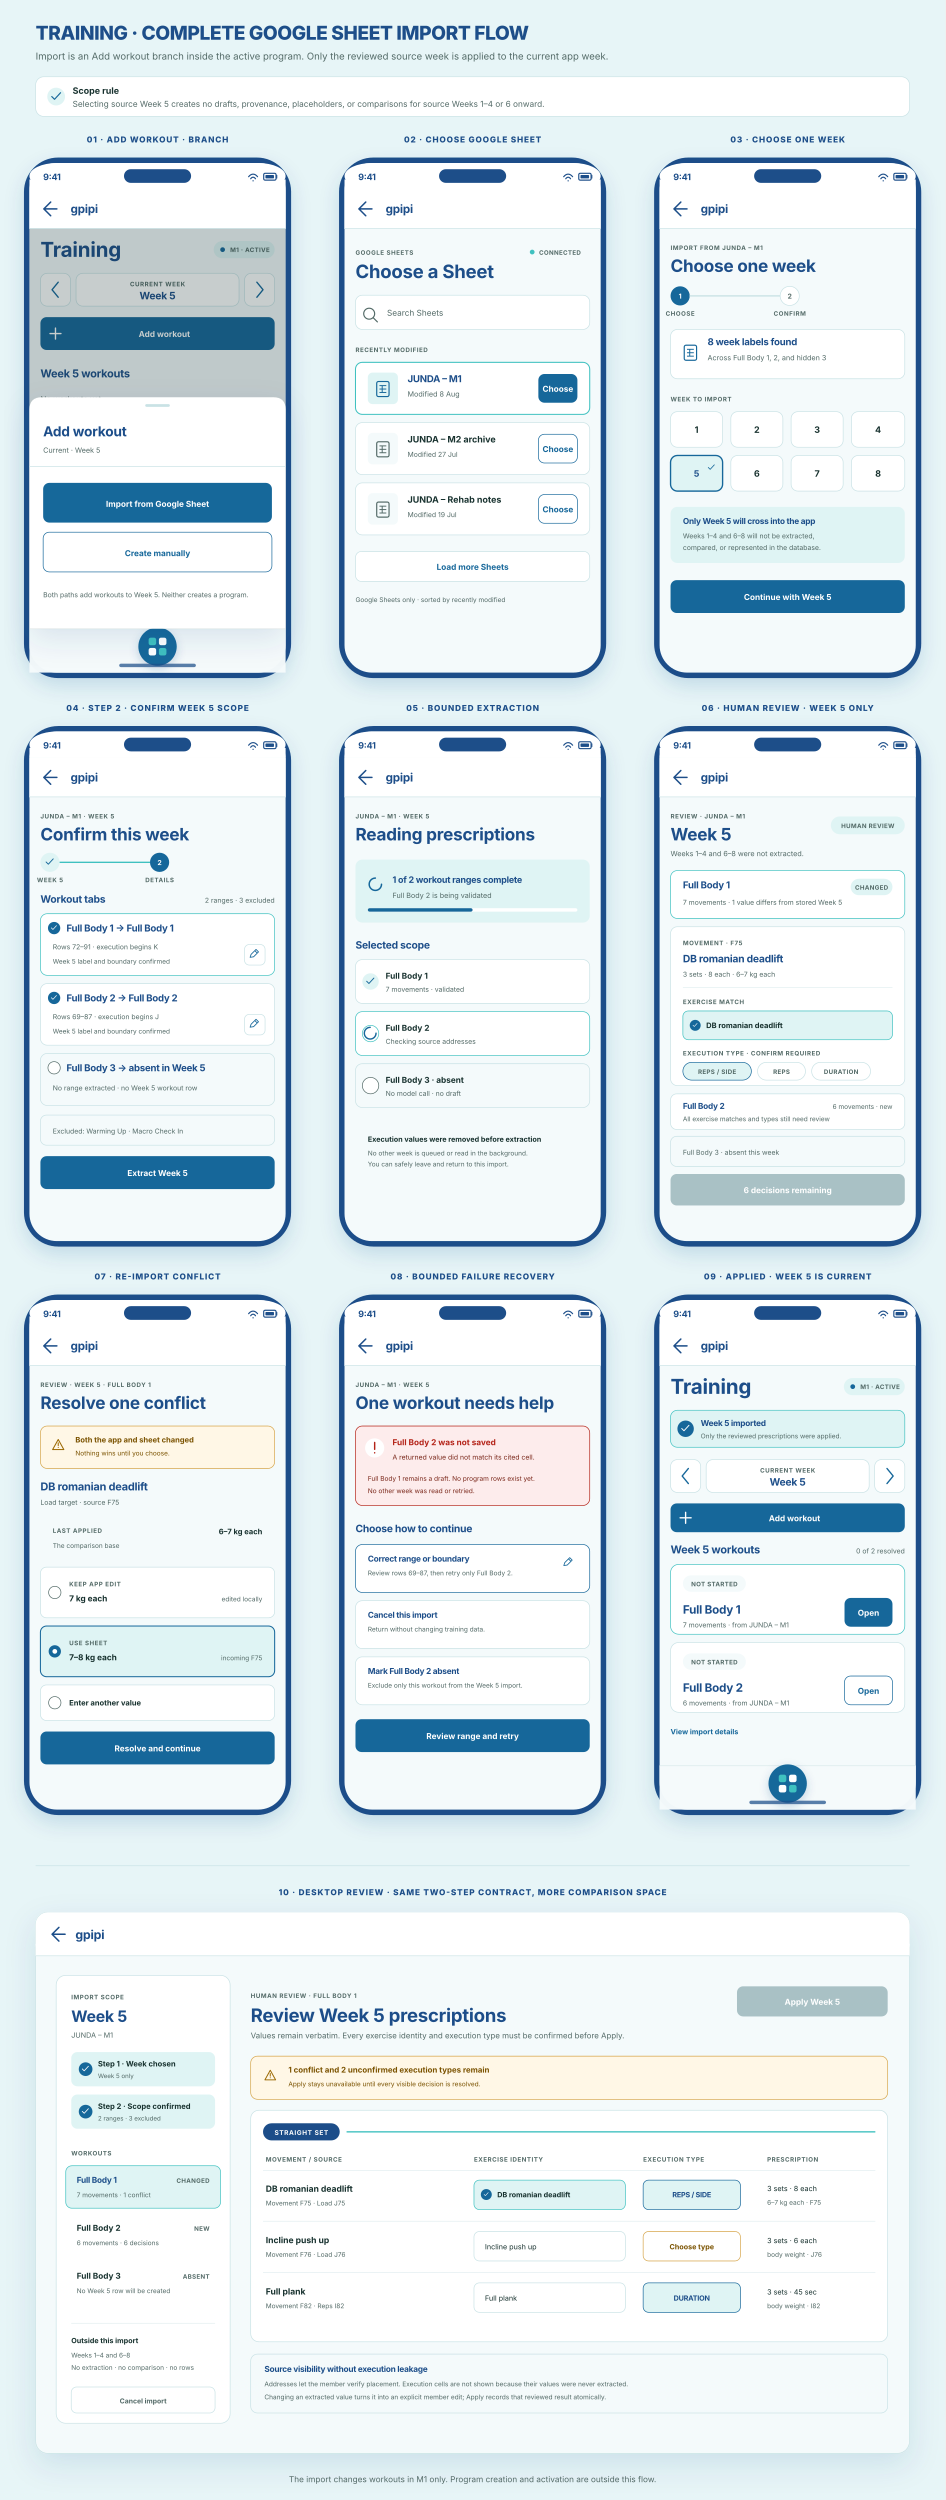
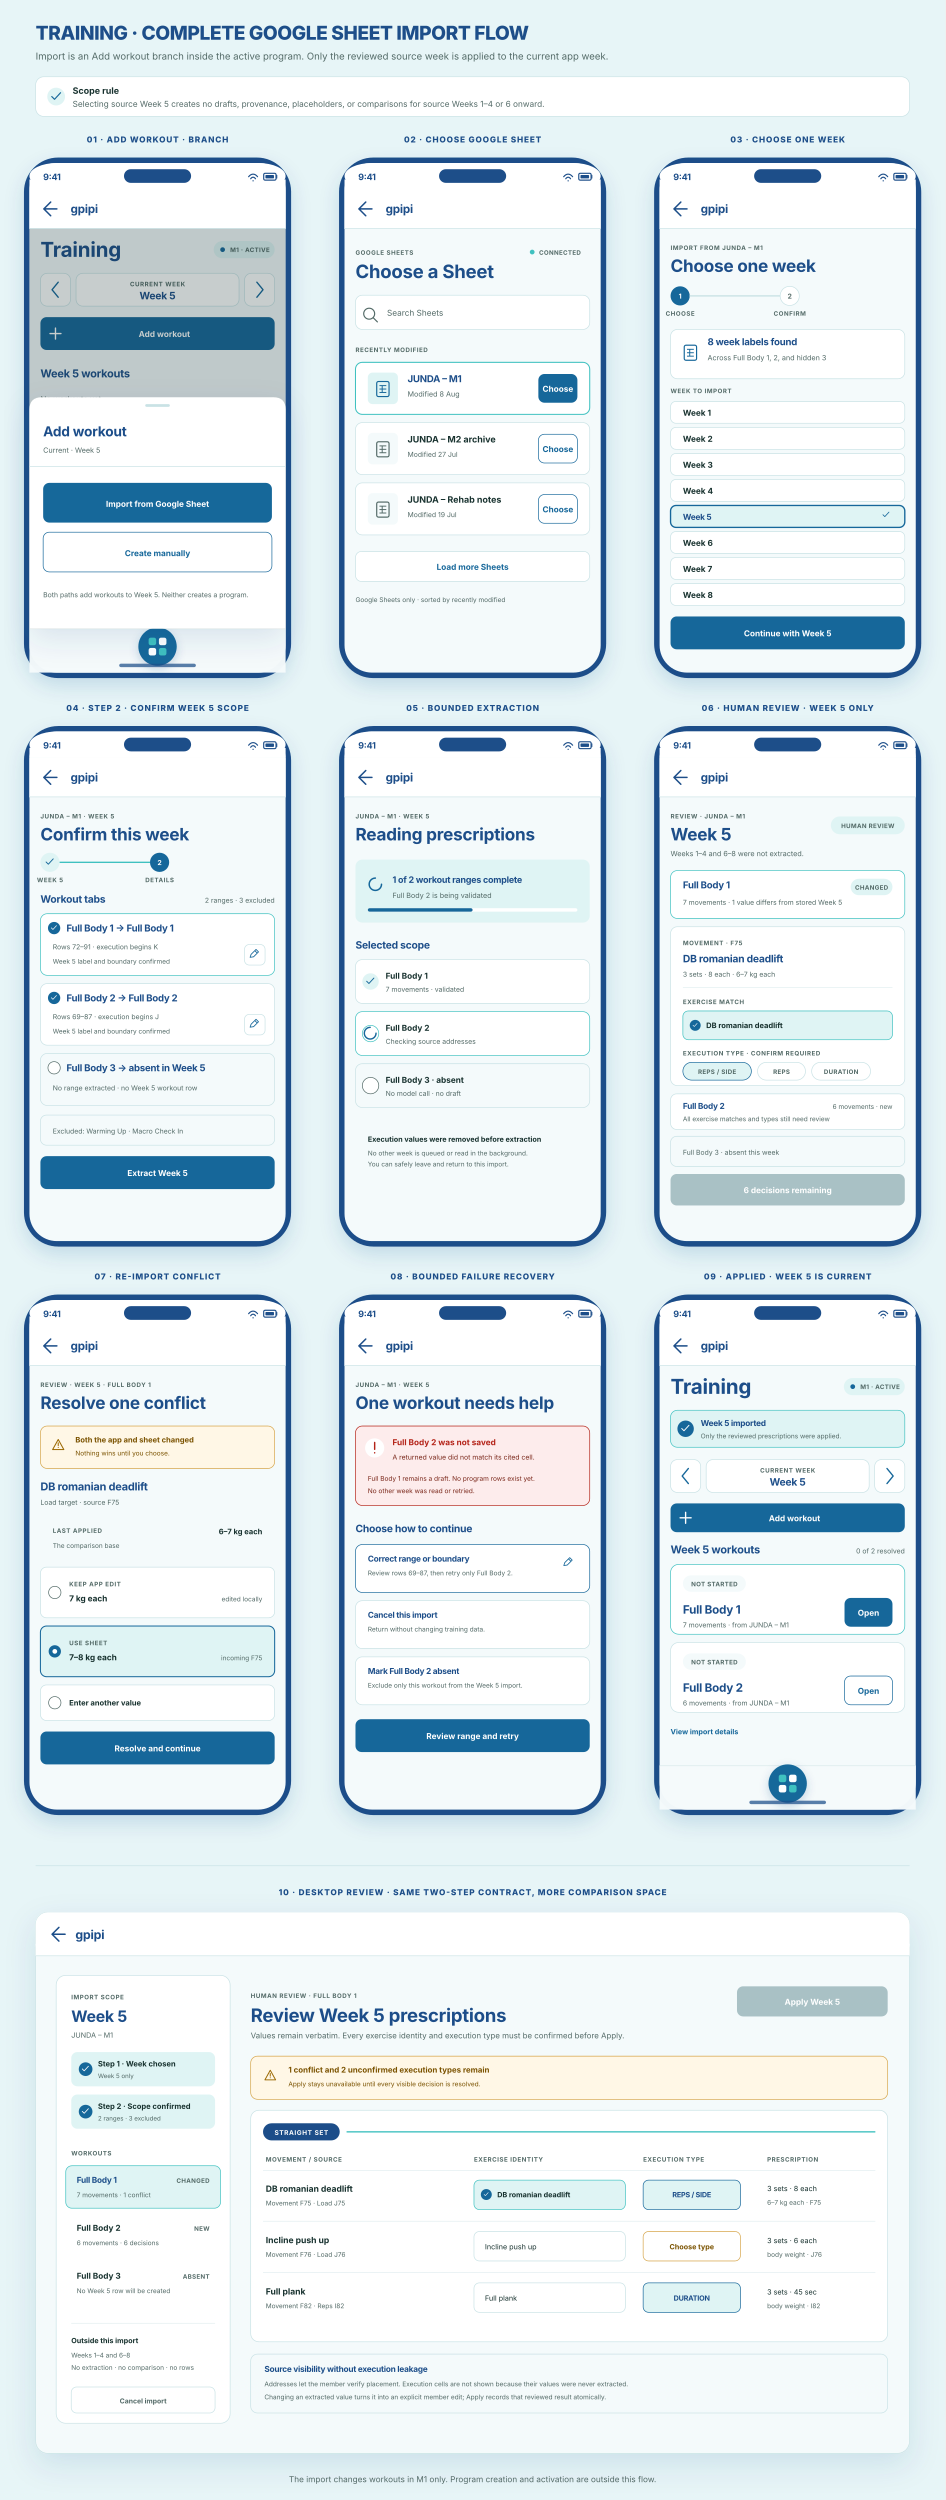
<svg xmlns="http://www.w3.org/2000/svg" width="1380" height="3650" viewBox="0 0 1380 3650" role="img" aria-labelledby="title description">
  <defs>
    <filter id="phone-shadow" x="-20%" y="-10%" width="140%" height="140%">
      <feDropShadow dx="0" dy="12" stdDeviation="14" flood-color="#1D4E89" flood-opacity=".16" />
    </filter>
    <filter id="panel-shadow" x="-10%" y="-15%" width="120%" height="140%">
      <feDropShadow dx="0" dy="16" stdDeviation="22" flood-color="#1D4E89" flood-opacity=".12" />
    </filter>
    <filter id="control-shadow" x="-25%" y="-30%" width="150%" height="175%">
      <feDropShadow dx="0" dy="5" stdDeviation="7" flood-color="#1D4E89" flood-opacity=".22" />
    </filter>
    <style>
      .app { font-family: Inter, system-ui, -apple-system, BlinkMacSystemFont, "Segoe UI", sans-serif; }
      .board-title { fill: #1D4E89; font-size: 28px; font-weight: 760; letter-spacing: -.6px; }
      .board-copy { fill: #526966; font-size: 14px; }
      .board-label { fill: #1D4E89; font-size: 12px; font-weight: 760; letter-spacing: 1.2px; }
      .heading { fill: #1D4E89; font-weight: 720; letter-spacing: -.3px; }
      .body { fill: #17312E; }
      .secondary { fill: #526966; }
      .eyebrow { fill: #526966; font-size: 9px; font-weight: 750; letter-spacing: .75px; }
      .chip { fill: #526966; font-size: 9px; font-weight: 720; letter-spacing: .45px; }
      .button { fill: #FFFFFF; font-size: 12px; font-weight: 720; text-anchor: middle; }
      .button-secondary { fill: #16679A; font-size: 12px; font-weight: 720; text-anchor: middle; }
      .tiny { fill: #526966; font-size: 9.5px; }
    </style>
    <g id="phone-base">
      <rect width="390" height="760" rx="50" fill="#1D4E89" filter="url(#phone-shadow)" />
      <rect x="8" y="8" width="374" height="744" rx="40" fill="#F4FAFB" />
      <rect x="8" y="8" width="374" height="38" rx="40" fill="#FFFFFF" />
      <rect x="8" y="32" width="374" height="14" fill="#FFFFFF" />
      <text x="28" y="33" class="heading" font-size="13">9:41</text>
      <g fill="none" stroke="#1D4E89" stroke-width="1.7" stroke-linecap="round" stroke-linejoin="round">
        <path d="M328 28c4-5 9-5 13 0" />
        <path d="M331 31c2-3 5-3 7 0" />
        <circle cx="334.5" cy="34" r="1" fill="#1D4E89" stroke="none" />
        <rect x="350" y="23" width="18" height="10" rx="2" />
        <path d="M369 26v4" />
      </g>
      <rect x="352.5" y="25.5" width="12.5" height="5" rx="1" fill="#1D4E89" />
      <rect x="8" y="46" width="374" height="58" fill="#FFFFFF" />
      <rect x="16" y="53" width="44" height="44" rx="10" fill="#FFFFFF" />
      <path d="M39 65 29 75l10 10M30 75h18" fill="none" stroke="#1D4E89" stroke-width="2.2" stroke-linecap="round" stroke-linejoin="round" />
      <text x="68" y="81" class="heading" font-size="17">gpipi</text>
      <line x1="8" y1="103.5" x2="382" y2="103.5" stroke="#C9E2E5" />
      <rect x="146" y="17" width="98" height="20" rx="10" fill="#1D4E89" />
    </g>
    <g id="phone-footer">
      <rect x="8" y="688" width="374" height="64" fill="#F4FAFB" fill-opacity=".98" />
      <line x1="8" y1="688" x2="382" y2="688" stroke="#D9E9EB" />
      <circle cx="195" cy="714" r="28" fill="#16679A" filter="url(#control-shadow)" />
      <rect x="182" y="701" width="11" height="11" rx="3" fill="#3FC1C0" />
      <rect x="197" y="701" width="11" height="11" rx="3" fill="#FFFFFF" />
      <rect x="182" y="716" width="11" height="11" rx="3" fill="#FFFFFF" />
      <rect x="197" y="716" width="11" height="11" rx="3" fill="#3FC1C0" />
      <rect x="139" y="739" width="112" height="5" rx="2.5" fill="#1D4E89" fill-opacity=".72" />
    </g>
    <g id="sheet-icon">
      <rect x="2" y="1" width="18" height="22" rx="2.5" fill="none" stroke="currentColor" stroke-width="1.7" />
      <path d="M6 7h10M6 12h10M6 17h10M10 7v10" fill="none" stroke="currentColor" stroke-width="1.4" />
    </g>
    <g id="drive-icon">
      <path d="m11 2 5 9H6L11 2Zm5 9 5 9H11l5-9ZM6 11l5 9H1l5-9Z" fill="none" stroke="currentColor" stroke-width="1.7" stroke-linejoin="round" />
    </g>
    <g id="check-icon">
      <path d="m2 10 5 5L18 3" fill="none" stroke="currentColor" stroke-width="2.1" stroke-linecap="round" stroke-linejoin="round" />
    </g>
    <g id="edit-icon">
      <path d="m3 19 2-6L15 3l5 5-10 10-7 1Zm10-13 5 5" fill="none" stroke="currentColor" stroke-width="1.7" stroke-linejoin="round" />
    </g>
    <g id="warning-icon">
      <path d="M11 2 21 20H1L11 2Zm0 6v5m0 3v.2" fill="none" stroke="currentColor" stroke-width="1.8" stroke-linecap="round" stroke-linejoin="round" />
    </g>
    <g id="spinner-icon">
      <path d="M20 11A9 9 0 1 1 11 2" fill="none" stroke="currentColor" stroke-width="2.2" stroke-linecap="round" />
    </g>
  </defs>
  <rect width="1380" height="3650" fill="#E7F5F7" />
  <g class="app">
    <text x="52" y="58" class="board-title">TRAINING · COMPLETE GOOGLE SHEET IMPORT FLOW</text>
    <text x="52" y="87" class="board-copy">Import is an Add workout branch inside the active program. Only the reviewed source week is applied to the current app week.</text>
    <rect x="52" y="112" width="1276" height="58" rx="12" fill="#FFFFFF" stroke="#C9E2E5" />
    <circle cx="82" cy="141" r="13" fill="#DFF4F4" />
    <g transform="translate(74 133) scale(.8)" color="#16679A">
      <use href="#check-icon" />
    </g>
    <text x="106" y="137" class="body" font-size="13" font-weight="700">Scope rule</text>
    <text x="106" y="156" class="secondary" font-size="12">Selecting source Week 5 creates no drafts, provenance, placeholders, or comparisons for source Weeks 1–4 or 6 onward.</text>
    <text x="230" y="208" class="board-label" text-anchor="middle">01 · ADD WORKOUT · BRANCH</text>
    <text x="690" y="208" class="board-label" text-anchor="middle">02 · CHOOSE GOOGLE SHEET</text>
    <text x="1150" y="208" class="board-label" text-anchor="middle">03 · CHOOSE ONE WEEK</text>
    <g transform="translate(495 230)">
      <use href="#phone-base" />
      <text x="24" y="142" class="eyebrow">GOOGLE SHEETS</text>
      <circle cx="282" cy="138" r="3.5" fill="#3FC1C0" />
      <text x="292" y="142" class="chip">CONNECTED</text>
      <text x="24" y="176" class="heading" font-size="27">Choose a Sheet</text>
      <rect x="24" y="201" width="342" height="50" rx="10" fill="#FFFFFF" stroke="#C9E2E5" />
      <path d="M44 220a8 8 0 1 0 0 16 8 8 0 0 0 0-16Zm6 14 6 6" fill="none" stroke="#526966" stroke-width="1.7" stroke-linecap="round" />
      <text x="70" y="231" class="secondary" font-size="12">Search Sheets</text>
      <text x="24" y="284" class="eyebrow">RECENTLY MODIFIED</text>
      <rect x="24" y="299" width="342" height="76" rx="10" fill="#FFFFFF" stroke="#3FC1C0" stroke-width="1.5" />
      <rect x="42" y="314" width="44" height="46" rx="7" fill="#DFF4F4" />
      <g transform="translate(53 326)" color="#16679A">
        <use href="#sheet-icon" />
      </g>
      <text x="100" y="328" class="heading" font-size="14">JUNDA – M1</text>
      <text x="100" y="349" class="secondary" font-size="10.5">Modified 8 Aug</text>
      <rect x="291" y="316" width="57" height="42" rx="9" fill="#16679A" />
      <text x="319.5" y="342" class="button" font-size="10.5">Choose</text>
      <rect x="24" y="387" width="342" height="76" rx="10" fill="#FFFFFF" stroke="#C9E2E5" />
      <rect x="42" y="402" width="44" height="46" rx="7" fill="#F4FAFB" />
      <g transform="translate(53 414)" color="#526966">
        <use href="#sheet-icon" />
      </g>
      <text x="100" y="416" class="body" font-size="13" font-weight="650">JUNDA – M2 archive</text>
      <text x="100" y="437" class="secondary" font-size="10">Modified 27 Jul</text>
      <rect x="291" y="404" width="57" height="42" rx="9" fill="#FFFFFF" stroke="#16679A" />
      <text x="319.5" y="430" class="button-secondary" font-size="10.5">Choose</text>
      <rect x="24" y="475" width="342" height="76" rx="10" fill="#FFFFFF" stroke="#C9E2E5" />
      <rect x="42" y="490" width="44" height="46" rx="7" fill="#F4FAFB" />
      <g transform="translate(53 502)" color="#526966">
        <use href="#sheet-icon" />
      </g>
      <text x="100" y="504" class="body" font-size="13" font-weight="650">JUNDA – Rehab notes</text>
      <text x="100" y="525" class="secondary" font-size="10">Modified 19 Jul</text>
      <rect x="291" y="492" width="57" height="42" rx="9" fill="#FFFFFF" stroke="#16679A" />
      <text x="319.5" y="518" class="button-secondary" font-size="10.5">Choose</text>
      <rect x="24" y="575" width="342" height="44" rx="9" fill="#FFFFFF" stroke="#C9E2E5" />
      <text x="195" y="602" class="button-secondary" font-size="11">Load more Sheets</text>
      <text x="24" y="649" class="secondary" font-size="9.5">Google Sheets only · sorted by recently modified</text>
    </g>
    <g transform="translate(955 230)">
      <use href="#phone-base" />
      <text x="24" y="135" class="eyebrow">IMPORT FROM JUNDA – M1</text>
      <text x="24" y="167" class="heading" font-size="25">Choose one week</text>
      <g transform="translate(24 188)">
        <circle cx="14" cy="14" r="14" fill="#16679A" />
        <text x="14" y="18" fill="#FFFFFF" font-size="10" font-weight="750" text-anchor="middle">1</text>
        <line x1="28" y1="14" x2="160" y2="14" stroke="#C9E2E5" stroke-width="2" />
        <circle cx="174" cy="14" r="14" fill="#FFFFFF" stroke="#C9E2E5" />
        <text x="174" y="18" class="secondary" font-size="10" font-weight="750" text-anchor="middle">2</text>
        <text x="14" y="43" class="eyebrow" text-anchor="middle">CHOOSE</text>
        <text x="174" y="43" class="eyebrow" text-anchor="middle">CONFIRM</text>
      </g>
      <rect x="24" y="251" width="342" height="72" rx="10" fill="#FFFFFF" stroke="#C9E2E5" />
      <g transform="translate(42 273)" color="#16679A">
        <use href="#sheet-icon" />
      </g>
      <text x="78" y="274" class="heading" font-size="14">8 week labels found</text>
      <text x="78" y="296" class="secondary" font-size="10.5">Across Full Body 1, 2, and hidden 3</text>
-       <text x="24" y="356" class="eyebrow">WEEK TO IMPORT</text>
+       <text x="24" y="344" class="eyebrow">WEEK TO IMPORT</text>
      <g>
-         <rect x="24" y="371" width="76" height="52" rx="10" fill="#FFFFFF" stroke="#C9E2E5" />
-         <text x="62" y="402" class="body" font-size="13" font-weight="700" text-anchor="middle">1</text>
-         <rect x="112" y="371" width="76" height="52" rx="10" fill="#FFFFFF" stroke="#C9E2E5" />
-         <text x="150" y="402" class="body" font-size="13" font-weight="700" text-anchor="middle">2</text>
-         <rect x="200" y="371" width="76" height="52" rx="10" fill="#FFFFFF" stroke="#C9E2E5" />
-         <text x="238" y="402" class="body" font-size="13" font-weight="700" text-anchor="middle">3</text>
-         <rect x="288" y="371" width="78" height="52" rx="10" fill="#FFFFFF" stroke="#C9E2E5" />
-         <text x="327" y="402" class="body" font-size="13" font-weight="700" text-anchor="middle">4</text>
-         <rect x="24" y="435" width="76" height="52" rx="10" fill="#DFF4F4" stroke="#16679A" stroke-width="2" />
-         <text x="62" y="466" class="heading" font-size="13" text-anchor="middle">5</text>
-         <g transform="translate(78 447) scale(.55)" color="#16679A">
+         <rect x="24" y="356" width="342" height="32" rx="8" fill="#FFFFFF" stroke="#C9E2E5" />
+         <text x="42" y="377" class="body" font-size="12" font-weight="700">Week 1</text>
+         <rect x="24" y="394" width="342" height="32" rx="8" fill="#FFFFFF" stroke="#C9E2E5" />
+         <text x="42" y="415" class="body" font-size="12" font-weight="700">Week 2</text>
+         <rect x="24" y="432" width="342" height="32" rx="8" fill="#FFFFFF" stroke="#C9E2E5" />
+         <text x="42" y="453" class="body" font-size="12" font-weight="700">Week 3</text>
+         <rect x="24" y="470" width="342" height="32" rx="8" fill="#FFFFFF" stroke="#C9E2E5" />
+         <text x="42" y="491" class="body" font-size="12" font-weight="700">Week 4</text>
+         <rect x="24" y="508" width="342" height="32" rx="8" fill="#DFF4F4" stroke="#16679A" stroke-width="2" />
+         <text x="42" y="529" class="heading" font-size="12">Week 5</text>
+         <g transform="translate(333 516) scale(.55)" color="#16679A">
          <use href="#check-icon" />
        </g>
-         <rect x="112" y="435" width="76" height="52" rx="10" fill="#FFFFFF" stroke="#C9E2E5" />
-         <text x="150" y="466" class="body" font-size="13" font-weight="700" text-anchor="middle">6</text>
-         <rect x="200" y="435" width="76" height="52" rx="10" fill="#FFFFFF" stroke="#C9E2E5" />
-         <text x="238" y="466" class="body" font-size="13" font-weight="700" text-anchor="middle">7</text>
-         <rect x="288" y="435" width="78" height="52" rx="10" fill="#FFFFFF" stroke="#C9E2E5" />
-         <text x="327" y="466" class="body" font-size="13" font-weight="700" text-anchor="middle">8</text>
-       </g>
-       <rect x="24" y="510" width="342" height="82" rx="10" fill="#DFF4F4" />
-       <text x="42" y="535" class="heading" font-size="12">Only Week 5 will cross into the app</text>
-       <text x="42" y="556" class="secondary" font-size="10">Weeks 1–4 and 6–8 will not be extracted,</text>
-       <text x="42" y="573" class="secondary" font-size="10">compared, or represented in the database.</text>
-       <rect x="24" y="617" width="342" height="48" rx="9" fill="#16679A" />
-       <text x="195" y="646" class="button">Continue with Week 5</text>
+         <rect x="24" y="546" width="342" height="32" rx="8" fill="#FFFFFF" stroke="#C9E2E5" />
+         <text x="42" y="567" class="body" font-size="12" font-weight="700">Week 6</text>
+         <rect x="24" y="584" width="342" height="32" rx="8" fill="#FFFFFF" stroke="#C9E2E5" />
+         <text x="42" y="605" class="body" font-size="12" font-weight="700">Week 7</text>
+         <rect x="24" y="622" width="342" height="32" rx="8" fill="#FFFFFF" stroke="#C9E2E5" />
+         <text x="42" y="643" class="body" font-size="12" font-weight="700">Week 8</text>
+       </g>
+       <rect x="24" y="670" width="342" height="48" rx="9" fill="#16679A" />
+       <text x="195" y="699" class="button">Continue with Week 5</text>
    </g>
    <text x="230" y="1038" class="board-label" text-anchor="middle">04 · STEP 2 · CONFIRM WEEK 5 SCOPE</text>
    <text x="690" y="1038" class="board-label" text-anchor="middle">05 · BOUNDED EXTRACTION</text>
    <text x="1150" y="1038" class="board-label" text-anchor="middle">06 · HUMAN REVIEW · WEEK 5 ONLY</text>
    <g transform="translate(35 1060)">
      <use href="#phone-base" />
      <text x="24" y="135" class="eyebrow">JUNDA – M1 · WEEK 5</text>
      <text x="24" y="167" class="heading" font-size="25">Confirm this week</text>
      <g transform="translate(24 185)">
        <circle cx="14" cy="14" r="14" fill="#DFF4F4" />
        <g transform="translate(7 7) scale(.65)" color="#16679A">
          <use href="#check-icon" />
        </g>
        <line x1="28" y1="14" x2="160" y2="14" stroke="#3FC1C0" stroke-width="2" />
        <circle cx="174" cy="14" r="14" fill="#16679A" />
        <text x="174" y="18" fill="#FFFFFF" font-size="10" font-weight="750" text-anchor="middle">2</text>
        <text x="14" y="43" class="eyebrow" text-anchor="middle">WEEK 5</text>
        <text x="174" y="43" class="eyebrow" text-anchor="middle">DETAILS</text>
      </g>
      <text x="24" y="258" class="heading" font-size="15">Workout tabs</text>
      <text x="366" y="258" class="secondary" font-size="10" text-anchor="end">2 ranges · 3 excluded</text>
      <rect x="24" y="274" width="342" height="90" rx="10" fill="#FFFFFF" stroke="#3FC1C0" />
      <circle cx="44" cy="295" r="9" fill="#16679A" />
      <g transform="translate(39 290) scale(.47)" color="#FFFFFF">
        <use href="#check-icon" />
      </g>
      <text x="62" y="300" class="heading" font-size="14">Full Body 1 → Full Body 1</text>
      <text x="42" y="326" class="secondary" font-size="10">Rows 72–91 · execution begins K</text>
      <text x="42" y="347" class="tiny">Week 5 label and boundary confirmed</text>
      <rect x="322" y="319" width="30" height="30" rx="7" fill="#FFFFFF" stroke="#C9E2E5" />
      <g transform="translate(328 324) scale(.72)" color="#16679A">
        <use href="#edit-icon" />
      </g>
      <rect x="24" y="376" width="342" height="90" rx="10" fill="#FFFFFF" stroke="#C9E2E5" />
      <circle cx="44" cy="397" r="9" fill="#16679A" />
      <g transform="translate(39 392) scale(.47)" color="#FFFFFF">
        <use href="#check-icon" />
      </g>
      <text x="62" y="402" class="heading" font-size="14">Full Body 2 → Full Body 2</text>
      <text x="42" y="428" class="secondary" font-size="10">Rows 69–87 · execution begins J</text>
      <text x="42" y="449" class="tiny">Week 5 label and boundary confirmed</text>
      <rect x="322" y="421" width="30" height="30" rx="7" fill="#FFFFFF" stroke="#C9E2E5" />
      <g transform="translate(328 426) scale(.72)" color="#16679A">
        <use href="#edit-icon" />
      </g>
      <rect x="24" y="478" width="342" height="76" rx="10" fill="#F4FAFB" stroke="#C9E2E5" />
      <circle cx="44" cy="499" r="9" fill="#FFFFFF" stroke="#526966" />
      <text x="62" y="504" class="heading" font-size="14">Full Body 3 → absent in Week 5</text>
      <text x="42" y="532" class="secondary" font-size="10">No range extracted · no Week 5 workout row</text>
      <rect x="24" y="568" width="342" height="44" rx="9" fill="#F4FAFB" stroke="#C9E2E5" />
      <text x="42" y="595" class="secondary" font-size="10">Excluded: Warming Up · Macro Check In</text>
      <rect x="24" y="628" width="342" height="48" rx="9" fill="#16679A" />
      <text x="195" y="657" class="button">Extract Week 5</text>
    </g>
    <g transform="translate(495 1060)">
      <use href="#phone-base" />
      <text x="24" y="135" class="eyebrow">JUNDA – M1 · WEEK 5</text>
      <text x="24" y="167" class="heading" font-size="25">Reading prescriptions</text>
      <rect x="24" y="195" width="342" height="92" rx="10" fill="#DFF4F4" />
      <g transform="translate(42 220)" color="#16679A">
        <use href="#spinner-icon" />
      </g>
      <text x="78" y="229" class="heading" font-size="13">1 of 2 workout ranges complete</text>
      <text x="78" y="251" class="secondary" font-size="10.5">Full Body 2 is being validated</text>
      <rect x="42" y="266" width="306" height="5" rx="2.5" fill="#FFFFFF" />
      <rect x="42" y="266" width="153" height="5" rx="2.5" fill="#16679A" />
      <text x="24" y="325" class="heading" font-size="15">Selected scope</text>
      <g>
        <rect x="24" y="341" width="342" height="64" rx="10" fill="#FFFFFF" stroke="#C9E2E5" />
        <circle cx="46" cy="373" r="12" fill="#DFF4F4" />
        <g transform="translate(39 366) scale(.66)" color="#16679A">
          <use href="#check-icon" />
        </g>
        <text x="68" y="369" class="body" font-size="12" font-weight="700">Full Body 1</text>
        <text x="68" y="388" class="secondary" font-size="10">7 movements · validated</text>
        <rect x="24" y="417" width="342" height="64" rx="10" fill="#FFFFFF" stroke="#3FC1C0" />
        <circle cx="46" cy="449" r="12" fill="#FFFFFF" stroke="#3FC1C0" />
        <g transform="translate(35 438) scale(.95)" color="#16679A">
          <use href="#spinner-icon" />
        </g>
        <text x="68" y="445" class="body" font-size="12" font-weight="700">Full Body 2</text>
        <text x="68" y="464" class="secondary" font-size="10">Checking source addresses</text>
        <rect x="24" y="493" width="342" height="64" rx="10" fill="#F4FAFB" stroke="#C9E2E5" />
        <circle cx="46" cy="525" r="12" fill="#FFFFFF" stroke="#526966" />
        <text x="68" y="521" class="body" font-size="12" font-weight="700">Full Body 3 · absent</text>
        <text x="68" y="540" class="secondary" font-size="10">No model call · no draft</text>
      </g>
      <rect x="24" y="582" width="342" height="70" rx="10" fill="#F4FAFB" />
      <text x="42" y="607" class="body" font-size="10.5" font-weight="700">Execution values were removed before extraction</text>
      <text x="42" y="627" class="secondary" font-size="9.5">No other week is queued or read in the background.</text>
      <text x="42" y="643" class="secondary" font-size="9.5">You can safely leave and return to this import.</text>
    </g>
    <g transform="translate(955 1060)">
      <use href="#phone-base" />
      <text x="24" y="135" class="eyebrow">REVIEW · JUNDA – M1</text>
      <text x="24" y="167" class="heading" font-size="25">Week 5</text>
      <rect x="258" y="132" width="108" height="26" rx="13" fill="#DFF4F4" />
      <text x="312" y="149" class="chip" text-anchor="middle">HUMAN REVIEW</text>
      <text x="24" y="190" class="secondary" font-size="10.5">Weeks 1–4 and 6–8 were not extracted.</text>
      <rect x="24" y="211" width="342" height="70" rx="10" fill="#FFFFFF" stroke="#3FC1C0" />
      <text x="42" y="237" class="heading" font-size="14">Full Body 1</text>
      <rect x="287" y="223" width="61" height="24" rx="12" fill="#DFF4F4" />
      <text x="317.5" y="239" class="chip" text-anchor="middle">CHANGED</text>
      <text x="42" y="261" class="secondary" font-size="10">7 movements · 1 value differs from stored Week 5</text>
      <rect x="24" y="293" width="342" height="232" rx="10" fill="#FFFFFF" stroke="#C9E2E5" />
      <text x="42" y="320" class="eyebrow">MOVEMENT · F75</text>
      <text x="42" y="345" class="heading" font-size="15">DB romanian deadlift</text>
      <text x="42" y="366" class="secondary" font-size="10">3 sets · 8 each · 6–7 kg each</text>
      <line x1="42" y1="382" x2="348" y2="382" stroke="#E2EEF0" />
      <text x="42" y="406" class="eyebrow">EXERCISE MATCH</text>
      <rect x="42" y="416" width="306" height="42" rx="8" fill="#DFF4F4" stroke="#3FC1C0" />
      <circle cx="60" cy="437" r="8" fill="#16679A" />
      <g transform="translate(56 433) scale(.38)" color="#FFFFFF">
        <use href="#check-icon" />
      </g>
      <text x="76" y="441" class="body" font-size="11" font-weight="700">DB romanian deadlift</text>
      <text x="42" y="481" class="eyebrow">EXECUTION TYPE · CONFIRM REQUIRED</text>
      <rect x="42" y="491" width="100" height="26" rx="13" fill="#DFF4F4" stroke="#16679A" />
      <text x="92" y="508" class="chip" text-anchor="middle">REPS / SIDE</text>
      <rect x="151" y="491" width="70" height="26" rx="13" fill="#FFFFFF" stroke="#C9E2E5" />
      <text x="186" y="508" class="chip" text-anchor="middle">REPS</text>
      <rect x="230" y="491" width="86" height="26" rx="13" fill="#FFFFFF" stroke="#C9E2E5" />
      <text x="273" y="508" class="chip" text-anchor="middle">DURATION</text>
      <rect x="24" y="537" width="342" height="52" rx="9" fill="#FFFFFF" stroke="#C9E2E5" />
      <text x="42" y="559" class="heading" font-size="12">Full Body 2</text>
      <text x="348" y="559" class="secondary" font-size="9.5" text-anchor="end">6 movements · new</text>
      <text x="42" y="577" class="secondary" font-size="9.5">All exercise matches and types still need review</text>
      <rect x="24" y="599" width="342" height="44" rx="9" fill="#F4FAFB" stroke="#C9E2E5" />
      <text x="42" y="626" class="secondary" font-size="10">Full Body 3 · absent this week</text>
      <rect x="24" y="654" width="342" height="46" rx="9" fill="#A9C1C5" />
      <text x="195" y="682" class="button">6 decisions remaining</text>
    </g>
    <text x="230" y="1868" class="board-label" text-anchor="middle">07 · RE-IMPORT CONFLICT</text>
    <text x="690" y="1868" class="board-label" text-anchor="middle">08 · BOUNDED FAILURE RECOVERY</text>
    <text x="1150" y="1868" class="board-label" text-anchor="middle">09 · APPLIED · WEEK 5 IS CURRENT</text>
    <g transform="translate(35 1890)">
      <use href="#phone-base" />
      <text x="24" y="135" class="eyebrow">REVIEW · WEEK 5 · FULL BODY 1</text>
      <text x="24" y="167" class="heading" font-size="25">Resolve one conflict</text>
      <rect x="24" y="192" width="342" height="62" rx="10" fill="#FFF7E6" stroke="#D6A54A" />
      <g transform="translate(41 210) scale(.82)" color="#9A6700">
        <use href="#warning-icon" />
      </g>
      <text x="75" y="216" fill="#7A5200" font-size="11" font-weight="700">Both the app and sheet changed</text>
      <text x="75" y="235" fill="#7A5200" font-size="9.5">Nothing wins until you choose.</text>
      <text x="24" y="286" class="heading" font-size="16">DB romanian deadlift</text>
      <text x="24" y="307" class="secondary" font-size="10">Load target · source F75</text>
      <rect x="24" y="327" width="342" height="59" rx="9" fill="#F4FAFB" />
      <text x="42" y="348" class="eyebrow">LAST APPLIED</text>
      <text x="348" y="350" class="body" font-size="11" font-weight="700" text-anchor="end">6–7 kg each</text>
      <text x="42" y="370" class="secondary" font-size="9.5">The comparison base</text>
      <rect x="24" y="398" width="342" height="74" rx="9" fill="#FFFFFF" stroke="#C9E2E5" />
      <circle cx="45" cy="435" r="9" fill="#FFFFFF" stroke="#526966" />
      <text x="66" y="426" class="eyebrow">KEEP APP EDIT</text>
      <text x="66" y="448" class="body" font-size="12" font-weight="700">7 kg each</text>
      <text x="348" y="448" class="secondary" font-size="9.5" text-anchor="end">edited locally</text>
      <rect x="24" y="484" width="342" height="74" rx="9" fill="#DFF4F4" stroke="#16679A" stroke-width="1.5" />
      <circle cx="45" cy="521" r="9" fill="#16679A" />
      <circle cx="45" cy="521" r="3.5" fill="#FFFFFF" />
      <text x="66" y="512" class="eyebrow">USE SHEET</text>
      <text x="66" y="534" class="body" font-size="12" font-weight="700">7–8 kg each</text>
      <text x="348" y="534" class="secondary" font-size="9.5" text-anchor="end">incoming F75</text>
      <rect x="24" y="570" width="342" height="52" rx="9" fill="#FFFFFF" stroke="#C9E2E5" />
      <circle cx="45" cy="596" r="9" fill="#FFFFFF" stroke="#526966" />
      <text x="66" y="600" class="body" font-size="11" font-weight="700">Enter another value</text>
      <rect x="24" y="638" width="342" height="48" rx="9" fill="#16679A" />
      <text x="195" y="667" class="button">Resolve and continue</text>
    </g>
    <g transform="translate(495 1890)">
      <use href="#phone-base" />
      <text x="24" y="135" class="eyebrow">JUNDA – M1 · WEEK 5</text>
      <text x="24" y="167" class="heading" font-size="25">One workout needs help</text>
      <rect x="24" y="192" width="342" height="116" rx="10" fill="#FDECEC" stroke="#B42318" />
      <circle cx="52" cy="224" r="14" fill="#FFFFFF" />
      <path d="M52 216v10m0 5v.2" stroke="#B42318" stroke-width="2.1" stroke-linecap="round" />
      <text x="78" y="220" fill="#B42318" font-size="12" font-weight="700">Full Body 2 was not saved</text>
      <text x="78" y="241" fill="#7A271A" font-size="10">A returned value did not match its cited cell.</text>
      <text x="42" y="272" fill="#7A271A" font-size="9.5">Full Body 1 remains a draft. No program rows exist yet.</text>
      <text x="42" y="290" fill="#7A271A" font-size="9.5">No other week was read or retried.</text>
      <text x="24" y="347" class="heading" font-size="15">Choose how to continue</text>
      <rect x="24" y="365" width="342" height="70" rx="10" fill="#FFFFFF" stroke="#16679A" />
      <text x="42" y="390" class="heading" font-size="12">Correct range or boundary</text>
      <text x="42" y="410" class="secondary" font-size="9.5">Review rows 69–87, then retry only Full Body 2.</text>
      <g transform="translate(326 382) scale(.72)" color="#16679A">
        <use href="#edit-icon" />
      </g>
      <rect x="24" y="447" width="342" height="70" rx="10" fill="#FFFFFF" stroke="#C9E2E5" />
      <text x="42" y="472" class="heading" font-size="12">Cancel this import</text>
      <text x="42" y="492" class="secondary" font-size="9.5">Return without changing training data.</text>
      <rect x="24" y="529" width="342" height="70" rx="10" fill="#FFFFFF" stroke="#C9E2E5" />
      <text x="42" y="554" class="heading" font-size="12">Mark Full Body 2 absent</text>
      <text x="42" y="574" class="secondary" font-size="9.5">Exclude only this workout from the Week 5 import.</text>
      <rect x="24" y="620" width="342" height="48" rx="9" fill="#16679A" />
      <text x="195" y="649" class="button">Review range and retry</text>
    </g>
    <g transform="translate(955 1890)">
      <use href="#phone-base" />
      <text x="24" y="145" class="heading" font-size="30">Training</text>
      <rect x="277" y="122" width="89" height="25" rx="12.5" fill="#DFF4F4" />
      <circle cx="290" cy="134.5" r="3.5" fill="#16679A" />
      <text x="301" y="138" class="chip">M1 · ACTIVE</text>
      <rect x="24" y="169" width="342" height="54" rx="10" fill="#DFF4F4" stroke="#3FC1C0" />
      <circle cx="46" cy="196" r="12" fill="#16679A" />
      <g transform="translate(39 189) scale(.66)" color="#FFFFFF">
        <use href="#check-icon" />
      </g>
      <text x="68" y="192" class="heading" font-size="12">Week 5 imported</text>
      <text x="68" y="210" class="secondary" font-size="9.5">Only the reviewed prescriptions were applied.</text>
      <rect x="24" y="241" width="44" height="48" rx="10" fill="#FFFFFF" stroke="#C9E2E5" />
      <path d="m50 254-9 11 9 11" fill="none" stroke="#16679A" stroke-width="2" stroke-linecap="round" stroke-linejoin="round" />
      <rect x="76" y="241" width="238" height="48" rx="10" fill="#FFFFFF" stroke="#C9E2E5" />
      <text x="195" y="260" class="eyebrow" text-anchor="middle">CURRENT WEEK</text>
      <text x="195" y="279" class="heading" font-size="15" text-anchor="middle">Week 5</text>
      <rect x="322" y="241" width="44" height="48" rx="10" fill="#FFFFFF" stroke="#C9E2E5" />
      <path d="m340 254 9 11-9 11" fill="none" stroke="#16679A" stroke-width="2" stroke-linecap="round" stroke-linejoin="round" />
      <rect x="24" y="305" width="342" height="42" rx="9" fill="#16679A" />
      <path d="M46 318v16m-8-8h16" fill="none" stroke="#FFFFFF" stroke-width="2" stroke-linecap="round" />
      <text x="205" y="331" class="button">Add workout</text>
      <text x="24" y="378" class="heading" font-size="16">Week 5 workouts</text>
      <text x="366" y="378" class="secondary" font-size="10" text-anchor="end">0 of 2 resolved</text>
      <rect x="24" y="394" width="342" height="102" rx="12" fill="#FFFFFF" stroke="#3FC1C0" />
      <rect x="42" y="410" width="92" height="24" rx="12" fill="#F4FAFB" />
      <text x="88" y="426" class="chip" text-anchor="middle">NOT STARTED</text>
      <text x="42" y="466" class="heading" font-size="17">Full Body 1</text>
      <text x="42" y="486" class="secondary" font-size="10">7 movements · from JUNDA – M1</text>
      <rect x="278" y="443" width="70" height="42" rx="9" fill="#16679A" />
      <text x="313" y="469" class="button" font-size="10.5">Open</text>
      <rect x="24" y="508" width="342" height="102" rx="12" fill="#FFFFFF" stroke="#C9E2E5" />
      <rect x="42" y="524" width="92" height="24" rx="12" fill="#F4FAFB" />
      <text x="88" y="540" class="chip" text-anchor="middle">NOT STARTED</text>
      <text x="42" y="580" class="heading" font-size="17">Full Body 2</text>
      <text x="42" y="600" class="secondary" font-size="10">6 movements · from JUNDA – M1</text>
      <rect x="278" y="557" width="70" height="42" rx="9" fill="#FFFFFF" stroke="#16679A" />
      <text x="313" y="583" class="button-secondary" font-size="10.5">Open</text>
      <text x="24" y="642" fill="#16679A" font-size="10.5" font-weight="700">View import details</text>
      <use href="#phone-footer" />
    </g>
    <line x1="52" y1="2724" x2="1328" y2="2724" stroke="#C9E2E5" />
    <text x="690" y="2767" class="board-label" text-anchor="middle">10 · DESKTOP REVIEW · SAME TWO-STEP CONTRACT, MORE COMPARISON SPACE</text>
    <g transform="translate(52 2792)" filter="url(#panel-shadow)">
      <rect width="1276" height="790" rx="18" fill="#F4FAFB" stroke="#C9E2E5" />
      <rect width="1276" height="64" rx="18" fill="#FFFFFF" />
      <rect y="46" width="1276" height="18" fill="#FFFFFF" />
      <path d="M34 22 24 32l10 10M25 32h18" fill="none" stroke="#1D4E89" stroke-width="2.2" stroke-linecap="round" stroke-linejoin="round" />
      <text x="58" y="39" class="heading" font-size="18">gpipi</text>
      <line y1="63.5" x2="1276" y2="63.5" stroke="#C9E2E5" />
      <g transform="translate(30 92)">
        <rect width="254" height="654" rx="14" fill="#FFFFFF" stroke="#C9E2E5" />
        <text x="22" y="35" class="eyebrow">IMPORT SCOPE</text>
        <text x="22" y="68" class="heading" font-size="23">Week 5</text>
        <text x="22" y="91" class="secondary" font-size="10.5">JUNDA – M1</text>
        <rect x="22" y="112" width="210" height="50" rx="9" fill="#DFF4F4" />
        <circle cx="43" cy="137" r="10" fill="#16679A" />
        <g transform="translate(37 131) scale(.56)" color="#FFFFFF">
          <use href="#check-icon" />
        </g>
        <text x="61" y="133" class="body" font-size="11" font-weight="700">Step 1 · Week chosen</text>
        <text x="61" y="150" class="secondary" font-size="9">Week 5 only</text>
        <rect x="22" y="174" width="210" height="50" rx="9" fill="#DFF4F4" />
        <circle cx="43" cy="199" r="10" fill="#16679A" />
        <g transform="translate(37 193) scale(.56)" color="#FFFFFF">
          <use href="#check-icon" />
        </g>
        <text x="61" y="195" class="body" font-size="11" font-weight="700">Step 2 · Scope confirmed</text>
        <text x="61" y="212" class="secondary" font-size="9">2 ranges · 3 excluded</text>
        <text x="22" y="263" class="eyebrow">WORKOUTS</text>
        <rect x="14" y="278" width="226" height="62" rx="9" fill="#DFF4F4" stroke="#3FC1C0" />
        <text x="30" y="303" class="heading" font-size="12">Full Body 1</text>
        <text x="224" y="303" class="chip" text-anchor="end">CHANGED</text>
        <text x="30" y="324" class="secondary" font-size="9.5">7 movements · 1 conflict</text>
        <rect x="14" y="348" width="226" height="62" rx="9" fill="#FFFFFF" />
        <text x="30" y="373" class="body" font-size="12" font-weight="650">Full Body 2</text>
        <text x="224" y="373" class="chip" text-anchor="end">NEW</text>
        <text x="30" y="394" class="secondary" font-size="9.5">6 movements · 6 decisions</text>
        <rect x="14" y="418" width="226" height="62" rx="9" fill="#FFFFFF" />
        <text x="30" y="443" class="body" font-size="12" font-weight="650">Full Body 3</text>
        <text x="224" y="443" class="chip" text-anchor="end">ABSENT</text>
        <text x="30" y="464" class="secondary" font-size="9.5">No Week 5 row will be created</text>
        <line x1="22" y1="508" x2="232" y2="508" stroke="#E2EEF0" />
        <text x="22" y="537" class="body" font-size="10.5" font-weight="700">Outside this import</text>
        <text x="22" y="558" class="secondary" font-size="9.5">Weeks 1–4 and 6–8</text>
        <text x="22" y="576" class="secondary" font-size="9.5">No extraction · no comparison · no rows</text>
        <rect x="22" y="601" width="210" height="38" rx="8" fill="#FFFFFF" stroke="#C9E2E5" />
        <text x="127" y="625" class="secondary" font-size="10" font-weight="700" text-anchor="middle">Cancel import</text>
      </g>
      <g transform="translate(314 91)">
        <text x="0" y="34" class="eyebrow">HUMAN REVIEW · FULL BODY 1</text>
        <text x="0" y="69" class="heading" font-size="27">Review Week 5 prescriptions</text>
        <text x="0" y="93" class="secondary" font-size="11.5">Values remain verbatim. Every exercise identity and execution type must be confirmed before Apply.</text>
        <rect x="710" y="17" width="220" height="44" rx="9" fill="#A9C1C5" />
        <text x="820" y="44" class="button">Apply Week 5</text>
        <rect x="0" y="119" width="930" height="63" rx="10" fill="#FFF7E6" stroke="#D6A54A" />
        <g transform="translate(20 138) scale(.78)" color="#9A6700">
          <use href="#warning-icon" />
        </g>
        <text x="55" y="143" fill="#7A5200" font-size="11.5" font-weight="700">1 conflict and 2 unconfirmed execution types remain</text>
        <text x="55" y="163" fill="#7A5200" font-size="9.5">Apply stays unavailable until every visible decision is resolved.</text>
        <rect x="0" y="198" width="930" height="338" rx="12" fill="#FFFFFF" stroke="#C9E2E5" />
        <rect x="18" y="217" width="112" height="25" rx="12.5" fill="#1D4E89" />
        <text x="74" y="234" fill="#FFFFFF" font-size="9.5" font-weight="750" letter-spacing=".8" text-anchor="middle">STRAIGHT SET</text>
        <line x1="140" y1="229.5" x2="912" y2="229.5" stroke="#3FC1C0" stroke-width="2" />
        <text x="22" y="273" class="eyebrow">MOVEMENT / SOURCE</text>
        <text x="326" y="273" class="eyebrow">EXERCISE IDENTITY</text>
        <text x="573" y="273" class="eyebrow">EXECUTION TYPE</text>
        <text x="754" y="273" class="eyebrow">PRESCRIPTION</text>
        <line x1="18" y1="286" x2="912" y2="286" stroke="#E2EEF0" />
        <text x="22" y="317" class="body" font-size="12.5" font-weight="700">DB romanian deadlift</text>
        <text x="22" y="337" class="secondary" font-size="9.5">Movement F75 · Load J75</text>
        <rect x="326" y="300" width="221" height="43" rx="8" fill="#DFF4F4" stroke="#3FC1C0" />
        <circle cx="344" cy="321" r="8" fill="#16679A" />
        <g transform="translate(340 317) scale(.38)" color="#FFFFFF">
          <use href="#check-icon" />
        </g>
        <text x="360" y="325" class="body" font-size="10.5" font-weight="700">DB romanian deadlift</text>
        <rect x="573" y="300" width="142" height="43" rx="8" fill="#DFF4F4" stroke="#16679A" />
        <text x="644" y="325" class="heading" font-size="10.5" text-anchor="middle">REPS / SIDE</text>
        <text x="754" y="316" class="body" font-size="10.5">3 sets · 8 each</text>
        <text x="754" y="336" class="secondary" font-size="9.5">6–7 kg each · F75</text>
        <line x1="18" y1="360" x2="912" y2="360" stroke="#E2EEF0" />
        <text x="22" y="392" class="body" font-size="12.5" font-weight="700">Incline push up</text>
        <text x="22" y="412" class="secondary" font-size="9.5">Movement F76 · Load J76</text>
        <rect x="326" y="375" width="221" height="43" rx="8" fill="#FFFFFF" stroke="#C9E2E5" />
        <text x="342" y="401" class="body" font-size="10.5">Incline push up</text>
        <rect x="573" y="375" width="142" height="43" rx="8" fill="#FFFFFF" stroke="#D6A54A" />
        <text x="644" y="401" fill="#7A5200" font-size="10.5" font-weight="700" text-anchor="middle">Choose type</text>
        <text x="754" y="392" class="body" font-size="10.5">3 sets · 6 each</text>
        <text x="754" y="412" class="secondary" font-size="9.5">body weight · J76</text>
        <line x1="18" y1="435" x2="912" y2="435" stroke="#E2EEF0" />
        <text x="22" y="467" class="body" font-size="12.5" font-weight="700">Full plank</text>
        <text x="22" y="487" class="secondary" font-size="9.5">Movement F82 · Reps I82</text>
        <rect x="326" y="450" width="221" height="43" rx="8" fill="#FFFFFF" stroke="#C9E2E5" />
        <text x="342" y="476" class="body" font-size="10.5">Full plank</text>
        <rect x="573" y="450" width="142" height="43" rx="8" fill="#DFF4F4" stroke="#16679A" />
        <text x="644" y="476" class="heading" font-size="10.5" text-anchor="middle">DURATION</text>
        <text x="754" y="467" class="body" font-size="10.5">3 sets · 45 sec</text>
        <text x="754" y="487" class="secondary" font-size="9.5">body weight · I82</text>
        <rect x="0" y="554" width="930" height="86" rx="10" fill="#F4FAFB" stroke="#C9E2E5" />
        <text x="20" y="580" class="heading" font-size="12">Source visibility without execution leakage</text>
        <text x="20" y="601" class="secondary" font-size="9.5">Addresses let the member verify placement. Execution cells are not shown because their values were never extracted.</text>
        <text x="20" y="620" class="secondary" font-size="9.5">Changing an extracted value turns it into an explicit member edit; Apply records that reviewed result atomically.</text>
      </g>
    </g>
    <text x="690" y="3624" class="secondary" font-size="12" text-anchor="middle">The import changes workouts in M1 only. Program creation and activation are outside this flow.</text>
    <g transform="translate(35 230)">
      <use href="#phone-base" />
      <text x="24" y="145" class="heading" font-size="30">Training</text>
      <rect x="277" y="122" width="89" height="25" rx="12.5" fill="#DFF4F4" />
      <circle cx="290" cy="134.5" r="3.5" fill="#16679A" />
      <text x="301" y="138" class="chip">M1 · ACTIVE</text>
      <rect x="24" y="169" width="44" height="48" rx="10" fill="#FFFFFF" stroke="#C9E2E5" />
      <path d="m50 182-9 11 9 11" fill="none" stroke="#16679A" stroke-width="2" stroke-linecap="round" stroke-linejoin="round" />
      <rect x="76" y="169" width="238" height="48" rx="10" fill="#FFFFFF" stroke="#C9E2E5" />
      <text x="195" y="188" class="eyebrow" text-anchor="middle">CURRENT WEEK</text>
      <text x="195" y="207" class="heading" font-size="15" text-anchor="middle">Week 5</text>
      <rect x="322" y="169" width="44" height="48" rx="10" fill="#FFFFFF" stroke="#C9E2E5" />
      <path d="m340 182 9 11-9 11" fill="none" stroke="#16679A" stroke-width="2" stroke-linecap="round" stroke-linejoin="round" />
      <rect x="24" y="233" width="342" height="48" rx="9" fill="#16679A" />
      <path d="M46 249v16m-8-8h16" fill="none" stroke="#FFFFFF" stroke-width="2" stroke-linecap="round" />
      <text x="205" y="262" class="button">Add workout</text>
      <text x="24" y="321" class="heading" font-size="16">Week 5 workouts</text>
      <text x="24" y="357" class="secondary" font-size="11.5">No workouts yet</text>
      <text x="24" y="380" class="secondary" font-size="10">Add workout is available only on the current week.</text>
      <use href="#phone-footer" />
      <rect x="8" y="104" width="374" height="584" fill="#17312E" fill-opacity=".24" />
      <g transform="translate(0 350)" filter="url(#panel-shadow)">
        <path d="M8 18q0-18 18-18h338q18 0 18 18v320H8Z" fill="#FFFFFF" />
        <rect x="177" y="10" width="36" height="4" rx="2" fill="#C9E2E5" />
        <text x="28" y="57" class="heading" font-size="20">Add workout</text>
        <text x="28" y="81" class="secondary" font-size="10.5">Current · Week 5</text>
        <line x1="8" y1="101" x2="382" y2="101" stroke="#C9E2E5" />
        <rect x="28" y="125" width="334" height="58" rx="9" fill="#16679A" />
        <text x="195" y="160" class="button">Import from Google Sheet</text>
        <rect x="28" y="197" width="334" height="58" rx="9" fill="#FFFFFF" stroke="#16679A" />
        <text x="195" y="232" class="button-secondary">Create manually</text>
        <text x="28" y="292" class="secondary" font-size="10">Both paths add workouts to Week 5. Neither creates a program.</text>
      </g>
    </g>
  </g>
</svg>
